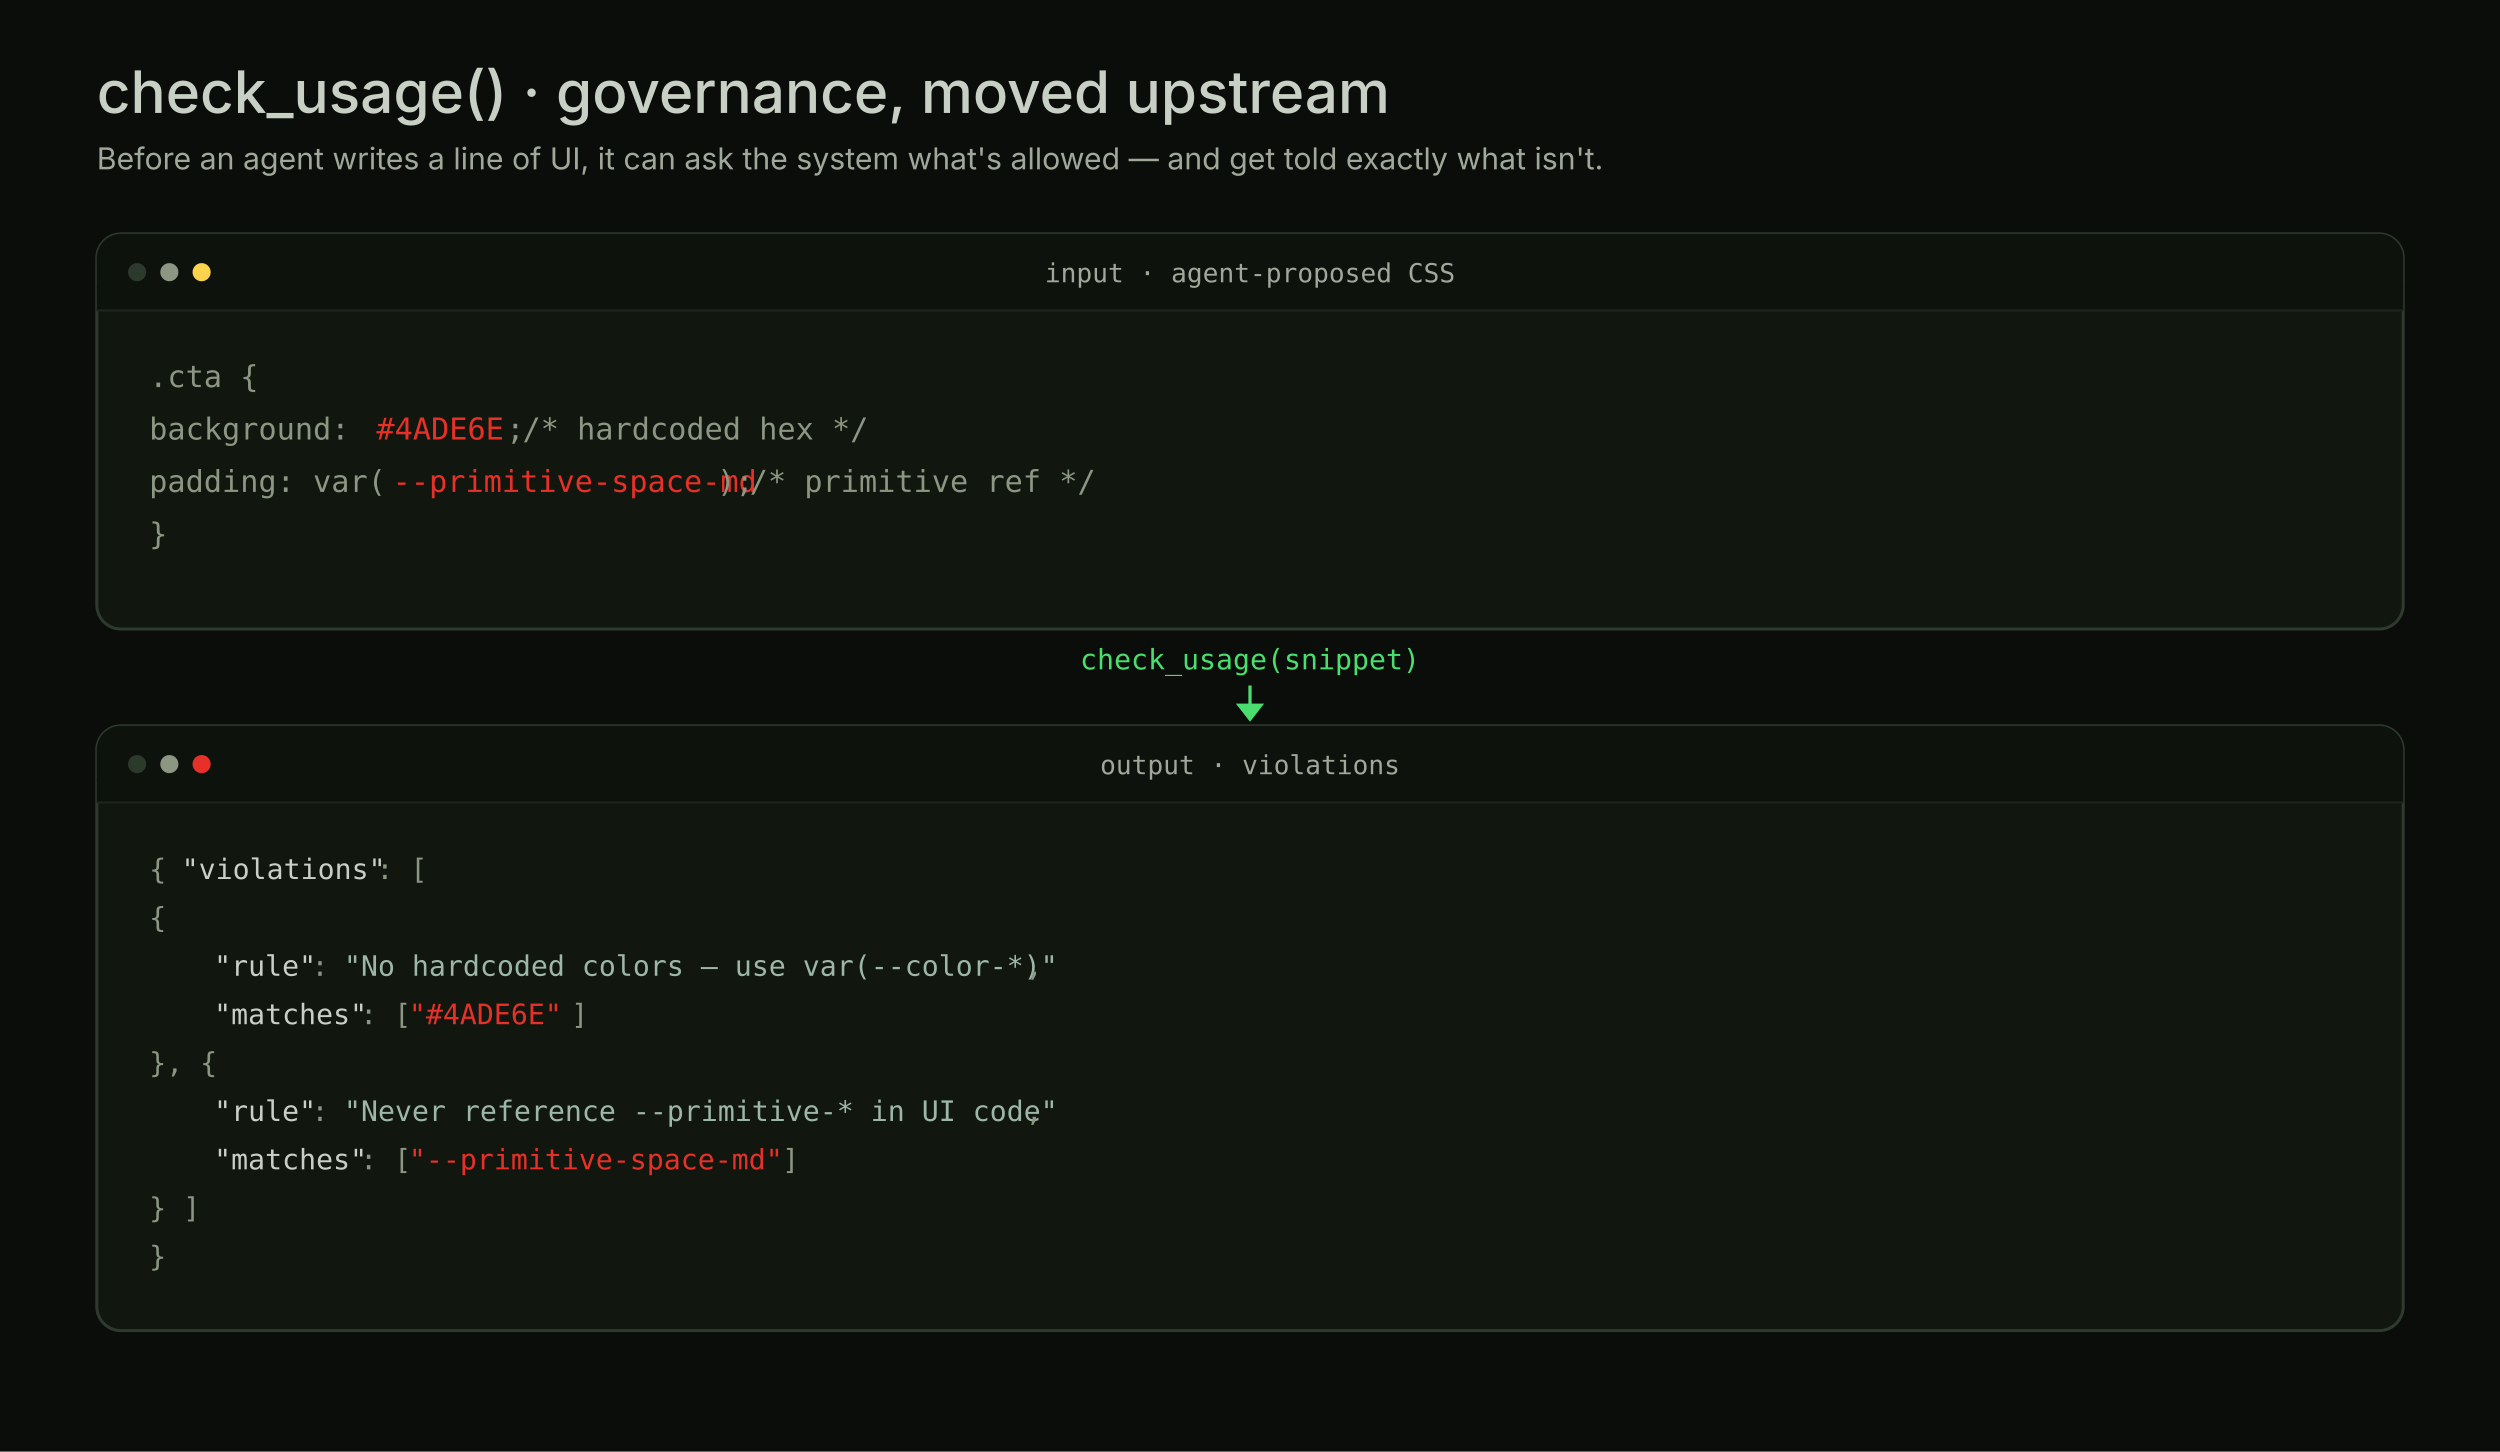
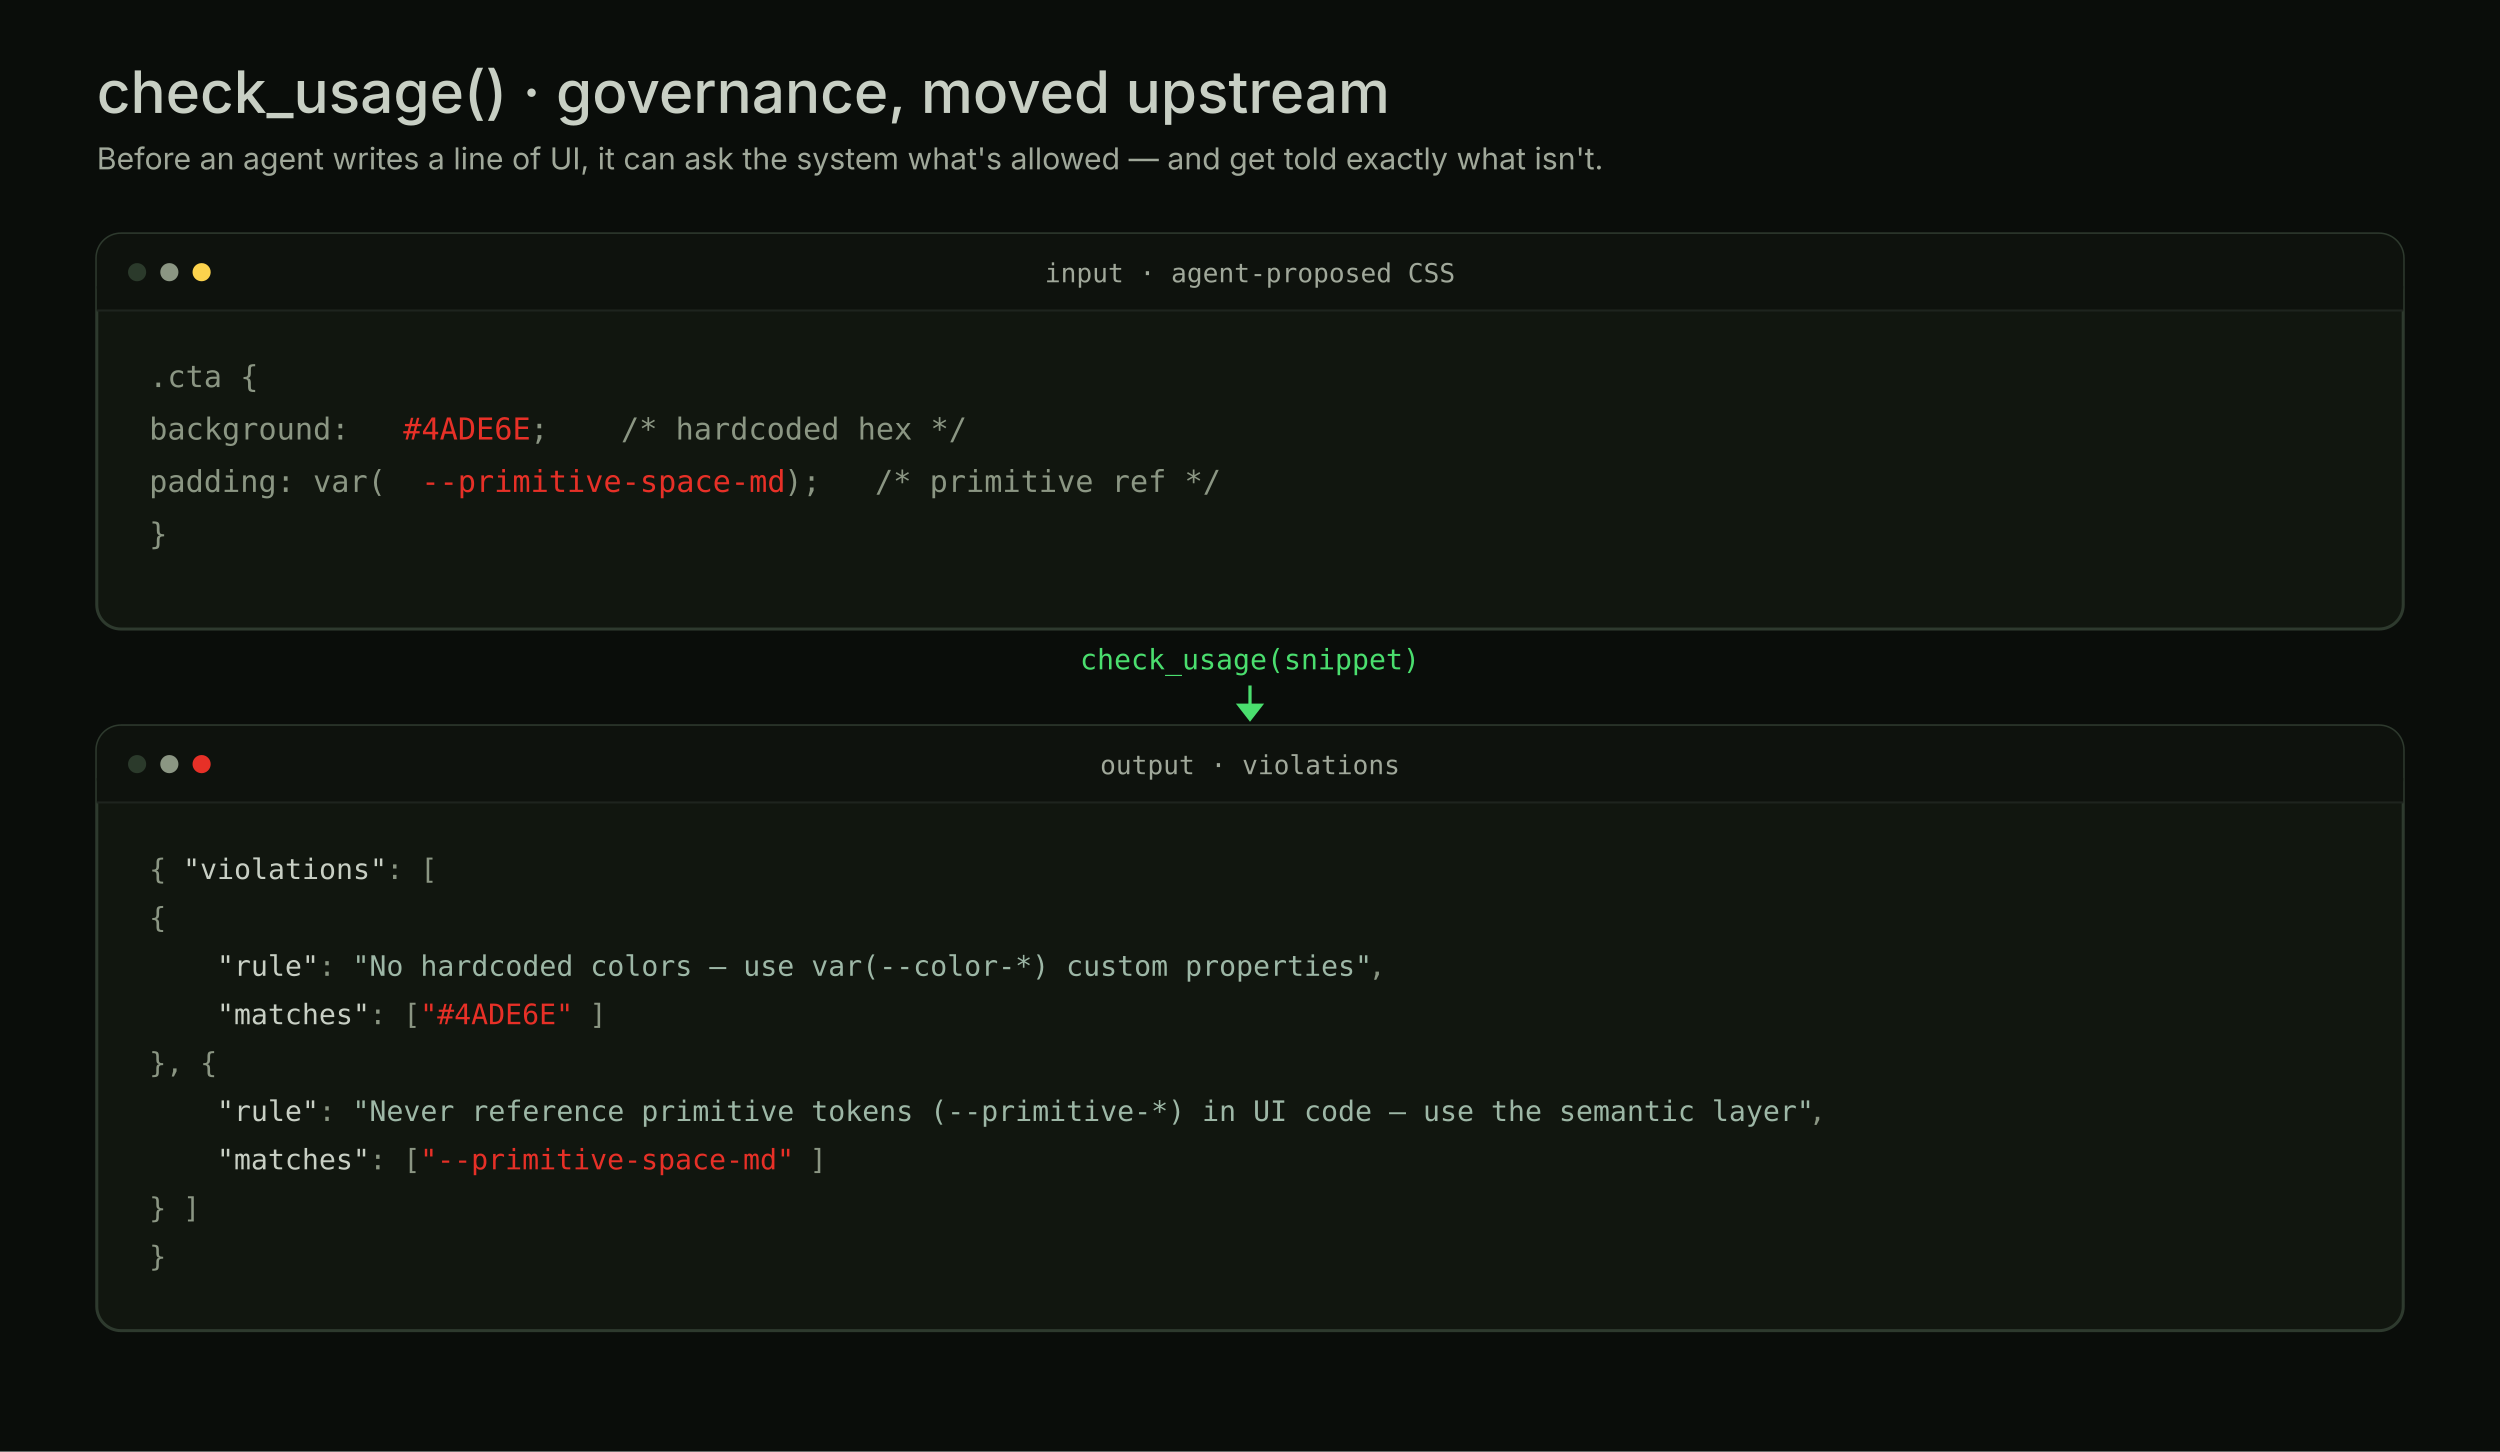
<svg xmlns="http://www.w3.org/2000/svg" width="1240" height="720" viewBox="0 0 1240 720" font-family="'Space Grotesk','Inter',system-ui,sans-serif">
  <rect width="1240" height="720" fill="#0A0D0A" />
  <text x="48" y="56" font-family="'Space Grotesk','Inter',system-ui,sans-serif" font-size="29" font-weight="500" fill="#C8CFC4" text-anchor="start" opacity="1.0">check_usage()  ·  governance, moved upstream</text>
  <text x="48" y="84" font-family="'Space Grotesk','Inter',system-ui,sans-serif" font-size="15" font-weight="400" fill="#A0A89A" text-anchor="start" opacity="1.0">Before an agent writes a line of UI, it can ask the system what's allowed — and get told exactly what isn't.</text>
  <rect x="48" y="116" width="1144" height="196" rx="12" fill="#11160F" stroke="#2E3A2E" stroke-width="1.5" opacity="1.0" />
  <rect x="48" y="116" width="1144" height="38" rx="12" fill="#0E120D" opacity="1.0" />
  <rect x="48" y="142" width="1144" height="12" rx="0" fill="#0E120D" opacity="1.0" />
  <line x1="48" y1="154" x2="1192" y2="154" stroke="#1E241E" stroke-width="1" />
  <circle cx="68" cy="135" r="4.5" fill="#2b3a2b" />
  <circle cx="84" cy="135" r="4.5" fill="#8B9683" />
  <circle cx="100" cy="135" r="4.5" fill="#FCD34D" />
  <text x="620.0" y="140" font-family="'JetBrains Mono','SFMono-Regular',ui-monospace,Menlo,monospace" font-size="13" font-weight="400" fill="#A0A89A" text-anchor="middle" opacity="1.0">input  ·  agent-proposed CSS</text>
  <text x="74" y="192" font-family="'JetBrains Mono','SFMono-Regular',ui-monospace,Menlo,monospace" font-size="15" font-weight="400" fill="#8B9683" text-anchor="start" opacity="1.0">.cta {</text>
  <text x="74" y="218" font-family="'JetBrains Mono','SFMono-Regular',ui-monospace,Menlo,monospace" font-size="15" font-weight="400" fill="#8B9683" text-anchor="start" opacity="1.0">  background: </text>
-   <text x="186.7" y="218" font-family="'JetBrains Mono','SFMono-Regular',ui-monospace,Menlo,monospace" font-size="15" font-weight="400" fill="#E73027" text-anchor="start" opacity="1.0"> #4ADE6E</text>
-   <text x="251.1" y="218" font-family="'JetBrains Mono','SFMono-Regular',ui-monospace,Menlo,monospace" font-size="15" font-weight="400" fill="#8B9683" text-anchor="start" opacity="1.0">;</text>
-   <text x="259.15" y="218" font-family="'JetBrains Mono','SFMono-Regular',ui-monospace,Menlo,monospace" font-size="15" font-weight="400" fill="#8B9683" text-anchor="start" opacity="1.0"> /* hardcoded hex */</text>
+   <text x="200.0" y="218" font-family="'JetBrains Mono','SFMono-Regular',ui-monospace,Menlo,monospace" font-size="15" font-weight="400" fill="#E73027" text-anchor="start" opacity="1.0">#4ADE6E</text>
+   <text x="263.0" y="218" font-family="'JetBrains Mono','SFMono-Regular',ui-monospace,Menlo,monospace" font-size="15" font-weight="400" fill="#8B9683" text-anchor="start" opacity="1.0">;</text>
+   <text x="272.0" y="218" font-family="'JetBrains Mono','SFMono-Regular',ui-monospace,Menlo,monospace" font-size="15" font-weight="400" fill="#8B9683" text-anchor="start" opacity="1.0">    </text>
+   <text x="308.0" y="218" font-family="'JetBrains Mono','SFMono-Regular',ui-monospace,Menlo,monospace" font-size="15" font-weight="400" fill="#8B9683" text-anchor="start" opacity="1.0">/* hardcoded hex */</text>
  <text x="74" y="244" font-family="'JetBrains Mono','SFMono-Regular',ui-monospace,Menlo,monospace" font-size="15" font-weight="400" fill="#8B9683" text-anchor="start" opacity="1.0">  padding: var(</text>
-   <text x="194.75" y="244" font-family="'JetBrains Mono','SFMono-Regular',ui-monospace,Menlo,monospace" font-size="15" font-weight="400" fill="#E73027" text-anchor="start" opacity="1.0">--primitive-space-md</text>
-   <text x="355.75" y="244" font-family="'JetBrains Mono','SFMono-Regular',ui-monospace,Menlo,monospace" font-size="15" font-weight="400" fill="#8B9683" text-anchor="start" opacity="1.0">);</text>
-   <text x="371.85" y="244" font-family="'JetBrains Mono','SFMono-Regular',ui-monospace,Menlo,monospace" font-size="15" font-weight="400" fill="#8B9683" text-anchor="start" opacity="1.0"> /* primitive ref */</text>
+   <text x="209.0" y="244" font-family="'JetBrains Mono','SFMono-Regular',ui-monospace,Menlo,monospace" font-size="15" font-weight="400" fill="#E73027" text-anchor="start" opacity="1.0">--primitive-space-md</text>
+   <text x="389.0" y="244" font-family="'JetBrains Mono','SFMono-Regular',ui-monospace,Menlo,monospace" font-size="15" font-weight="400" fill="#8B9683" text-anchor="start" opacity="1.0">);</text>
+   <text x="407.0" y="244" font-family="'JetBrains Mono','SFMono-Regular',ui-monospace,Menlo,monospace" font-size="15" font-weight="400" fill="#8B9683" text-anchor="start" opacity="1.0">   </text>
+   <text x="434.0" y="244" font-family="'JetBrains Mono','SFMono-Regular',ui-monospace,Menlo,monospace" font-size="15" font-weight="400" fill="#8B9683" text-anchor="start" opacity="1.0">/* primitive ref */</text>
  <text x="74" y="270" font-family="'JetBrains Mono','SFMono-Regular',ui-monospace,Menlo,monospace" font-size="15" font-weight="400" fill="#8B9683" text-anchor="start" opacity="1.0">}</text>
  <text x="620" y="332" font-family="'JetBrains Mono','SFMono-Regular',ui-monospace,Menlo,monospace" font-size="14" font-weight="500" fill="#4ADE6E" text-anchor="middle" opacity="1.0">check_usage(snippet)</text>
  <line x1="620" y1="340" x2="620" y2="354" stroke="#4ADE6E" stroke-width="1.6" />
  <path d="M620,358 l-7,-9 l14,0 Z" fill="#4ADE6E" />
  <rect x="48" y="360" width="1144" height="300" rx="12" fill="#11160F" stroke="#2E3A2E" stroke-width="1.5" opacity="1.0" />
  <rect x="48" y="360" width="1144" height="38" rx="12" fill="#0E120D" opacity="1.0" />
  <rect x="48" y="386" width="1144" height="12" rx="0" fill="#0E120D" opacity="1.0" />
  <line x1="48" y1="398" x2="1192" y2="398" stroke="#1E241E" stroke-width="1" />
  <circle cx="68" cy="379" r="4.5" fill="#2b3a2b" />
  <circle cx="84" cy="379" r="4.5" fill="#8B9683" />
  <circle cx="100" cy="379" r="4.5" fill="#E73027" />
  <text x="620.0" y="384" font-family="'JetBrains Mono','SFMono-Regular',ui-monospace,Menlo,monospace" font-size="13" font-weight="400" fill="#A0A89A" text-anchor="middle" opacity="1.0">output  ·  violations</text>
  <text x="74" y="436" font-family="'JetBrains Mono','SFMono-Regular',ui-monospace,Menlo,monospace" font-size="14" font-weight="400" fill="#8B9683" text-anchor="start" opacity="1.0">{ </text>
-   <text x="90.1" y="436" font-family="'JetBrains Mono','SFMono-Regular',ui-monospace,Menlo,monospace" font-size="14" font-weight="400" fill="#C8CFC4" text-anchor="start" opacity="1.0">"violations"</text>
-   <text x="186.7" y="436" font-family="'JetBrains Mono','SFMono-Regular',ui-monospace,Menlo,monospace" font-size="14" font-weight="400" fill="#8B9683" text-anchor="start" opacity="1.0">: [</text>
+   <text x="90.8" y="436" font-family="'JetBrains Mono','SFMono-Regular',ui-monospace,Menlo,monospace" font-size="14" font-weight="400" fill="#C8CFC4" text-anchor="start" opacity="1.0">"violations"</text>
+   <text x="191.6" y="436" font-family="'JetBrains Mono','SFMono-Regular',ui-monospace,Menlo,monospace" font-size="14" font-weight="400" fill="#8B9683" text-anchor="start" opacity="1.0">: [</text>
  <text x="74" y="460" font-family="'JetBrains Mono','SFMono-Regular',ui-monospace,Menlo,monospace" font-size="14" font-weight="400" fill="#8B9683" text-anchor="start" opacity="1.0">  {</text>
  <text x="74" y="484" font-family="'JetBrains Mono','SFMono-Regular',ui-monospace,Menlo,monospace" font-size="14" font-weight="400" fill="#8B9683" text-anchor="start" opacity="1.0">    </text>
-   <text x="106.2" y="484" font-family="'JetBrains Mono','SFMono-Regular',ui-monospace,Menlo,monospace" font-size="14" font-weight="400" fill="#C8CFC4" text-anchor="start" opacity="1.0">"rule"</text>
-   <text x="154.5" y="484" font-family="'JetBrains Mono','SFMono-Regular',ui-monospace,Menlo,monospace" font-size="14" font-weight="400" fill="#8B9683" text-anchor="start" opacity="1.0">: </text>
-   <text x="170.6" y="484" font-family="'JetBrains Mono','SFMono-Regular',ui-monospace,Menlo,monospace" font-size="14" font-weight="400" fill="#9DB7A6" text-anchor="start" opacity="1.0">"No hardcoded colors — use var(--color-*)"</text>
-   <text x="508.7" y="484" font-family="'JetBrains Mono','SFMono-Regular',ui-monospace,Menlo,monospace" font-size="14" font-weight="400" fill="#8B9683" text-anchor="start" opacity="1.0">,</text>
+   <text x="107.6" y="484" font-family="'JetBrains Mono','SFMono-Regular',ui-monospace,Menlo,monospace" font-size="14" font-weight="400" fill="#C8CFC4" text-anchor="start" opacity="1.0">"rule"</text>
+   <text x="158.0" y="484" font-family="'JetBrains Mono','SFMono-Regular',ui-monospace,Menlo,monospace" font-size="14" font-weight="400" fill="#8B9683" text-anchor="start" opacity="1.0">: </text>
+   <text x="174.8" y="484" font-family="'JetBrains Mono','SFMono-Regular',ui-monospace,Menlo,monospace" font-size="14" font-weight="400" fill="#9DB7A6" text-anchor="start" opacity="1.0">"No hardcoded colors — use var(--color-*) custom properties"</text>
+   <text x="678.8" y="484" font-family="'JetBrains Mono','SFMono-Regular',ui-monospace,Menlo,monospace" font-size="14" font-weight="400" fill="#8B9683" text-anchor="start" opacity="1.0">,</text>
  <text x="74" y="508" font-family="'JetBrains Mono','SFMono-Regular',ui-monospace,Menlo,monospace" font-size="14" font-weight="400" fill="#8B9683" text-anchor="start" opacity="1.0">    </text>
-   <text x="106.2" y="508" font-family="'JetBrains Mono','SFMono-Regular',ui-monospace,Menlo,monospace" font-size="14" font-weight="400" fill="#C8CFC4" text-anchor="start" opacity="1.0">"matches"</text>
-   <text x="178.65" y="508" font-family="'JetBrains Mono','SFMono-Regular',ui-monospace,Menlo,monospace" font-size="14" font-weight="400" fill="#8B9683" text-anchor="start" opacity="1.0">: [</text>
-   <text x="202.8" y="508" font-family="'JetBrains Mono','SFMono-Regular',ui-monospace,Menlo,monospace" font-size="14" font-weight="400" fill="#E73027" text-anchor="start" opacity="1.0"> "#4ADE6E"</text>
-   <text x="283.3" y="508" font-family="'JetBrains Mono','SFMono-Regular',ui-monospace,Menlo,monospace" font-size="14" font-weight="400" fill="#8B9683" text-anchor="start" opacity="1.0"> ]</text>
+   <text x="107.6" y="508" font-family="'JetBrains Mono','SFMono-Regular',ui-monospace,Menlo,monospace" font-size="14" font-weight="400" fill="#C8CFC4" text-anchor="start" opacity="1.0">"matches"</text>
+   <text x="183.2" y="508" font-family="'JetBrains Mono','SFMono-Regular',ui-monospace,Menlo,monospace" font-size="14" font-weight="400" fill="#8B9683" text-anchor="start" opacity="1.0">: [</text>
+   <text x="208.4" y="508" font-family="'JetBrains Mono','SFMono-Regular',ui-monospace,Menlo,monospace" font-size="14" font-weight="400" fill="#E73027" text-anchor="start" opacity="1.0"> "#4ADE6E"</text>
+   <text x="292.4" y="508" font-family="'JetBrains Mono','SFMono-Regular',ui-monospace,Menlo,monospace" font-size="14" font-weight="400" fill="#8B9683" text-anchor="start" opacity="1.0"> ]</text>
  <text x="74" y="532" font-family="'JetBrains Mono','SFMono-Regular',ui-monospace,Menlo,monospace" font-size="14" font-weight="400" fill="#8B9683" text-anchor="start" opacity="1.0">  }, {</text>
  <text x="74" y="556" font-family="'JetBrains Mono','SFMono-Regular',ui-monospace,Menlo,monospace" font-size="14" font-weight="400" fill="#8B9683" text-anchor="start" opacity="1.0">    </text>
-   <text x="106.2" y="556" font-family="'JetBrains Mono','SFMono-Regular',ui-monospace,Menlo,monospace" font-size="14" font-weight="400" fill="#C8CFC4" text-anchor="start" opacity="1.0">"rule"</text>
-   <text x="154.5" y="556" font-family="'JetBrains Mono','SFMono-Regular',ui-monospace,Menlo,monospace" font-size="14" font-weight="400" fill="#8B9683" text-anchor="start" opacity="1.0">: </text>
-   <text x="170.6" y="556" font-family="'JetBrains Mono','SFMono-Regular',ui-monospace,Menlo,monospace" font-size="14" font-weight="400" fill="#9DB7A6" text-anchor="start" opacity="1.0">"Never reference --primitive-* in UI code"</text>
-   <text x="508.7" y="556" font-family="'JetBrains Mono','SFMono-Regular',ui-monospace,Menlo,monospace" font-size="14" font-weight="400" fill="#8B9683" text-anchor="start" opacity="1.0">,</text>
+   <text x="107.6" y="556" font-family="'JetBrains Mono','SFMono-Regular',ui-monospace,Menlo,monospace" font-size="14" font-weight="400" fill="#C8CFC4" text-anchor="start" opacity="1.0">"rule"</text>
+   <text x="158.0" y="556" font-family="'JetBrains Mono','SFMono-Regular',ui-monospace,Menlo,monospace" font-size="14" font-weight="400" fill="#8B9683" text-anchor="start" opacity="1.0">: </text>
+   <text x="174.8" y="556" font-family="'JetBrains Mono','SFMono-Regular',ui-monospace,Menlo,monospace" font-size="14" font-weight="400" fill="#9DB7A6" text-anchor="start" opacity="1.0">"Never reference primitive tokens (--primitive-*) in UI code — use the semantic layer"</text>
+   <text x="897.2" y="556" font-family="'JetBrains Mono','SFMono-Regular',ui-monospace,Menlo,monospace" font-size="14" font-weight="400" fill="#8B9683" text-anchor="start" opacity="1.0">,</text>
  <text x="74" y="580" font-family="'JetBrains Mono','SFMono-Regular',ui-monospace,Menlo,monospace" font-size="14" font-weight="400" fill="#8B9683" text-anchor="start" opacity="1.0">    </text>
-   <text x="106.2" y="580" font-family="'JetBrains Mono','SFMono-Regular',ui-monospace,Menlo,monospace" font-size="14" font-weight="400" fill="#C8CFC4" text-anchor="start" opacity="1.0">"matches"</text>
-   <text x="178.65" y="580" font-family="'JetBrains Mono','SFMono-Regular',ui-monospace,Menlo,monospace" font-size="14" font-weight="400" fill="#8B9683" text-anchor="start" opacity="1.0">: [</text>
-   <text x="202.8" y="580" font-family="'JetBrains Mono','SFMono-Regular',ui-monospace,Menlo,monospace" font-size="14" font-weight="400" fill="#E73027" text-anchor="start" opacity="1.0"> "--primitive-space-md"</text>
-   <text x="387.95" y="580" font-family="'JetBrains Mono','SFMono-Regular',ui-monospace,Menlo,monospace" font-size="14" font-weight="400" fill="#8B9683" text-anchor="start" opacity="1.0"> ]</text>
+   <text x="107.6" y="580" font-family="'JetBrains Mono','SFMono-Regular',ui-monospace,Menlo,monospace" font-size="14" font-weight="400" fill="#C8CFC4" text-anchor="start" opacity="1.0">"matches"</text>
+   <text x="183.2" y="580" font-family="'JetBrains Mono','SFMono-Regular',ui-monospace,Menlo,monospace" font-size="14" font-weight="400" fill="#8B9683" text-anchor="start" opacity="1.0">: [</text>
+   <text x="208.4" y="580" font-family="'JetBrains Mono','SFMono-Regular',ui-monospace,Menlo,monospace" font-size="14" font-weight="400" fill="#E73027" text-anchor="start" opacity="1.0"> "--primitive-space-md"</text>
+   <text x="401.6" y="580" font-family="'JetBrains Mono','SFMono-Regular',ui-monospace,Menlo,monospace" font-size="14" font-weight="400" fill="#8B9683" text-anchor="start" opacity="1.0"> ]</text>
  <text x="74" y="604" font-family="'JetBrains Mono','SFMono-Regular',ui-monospace,Menlo,monospace" font-size="14" font-weight="400" fill="#8B9683" text-anchor="start" opacity="1.0">  } ]</text>
  <text x="74" y="628" font-family="'JetBrains Mono','SFMono-Regular',ui-monospace,Menlo,monospace" font-size="14" font-weight="400" fill="#8B9683" text-anchor="start" opacity="1.0">}</text>
</svg>
